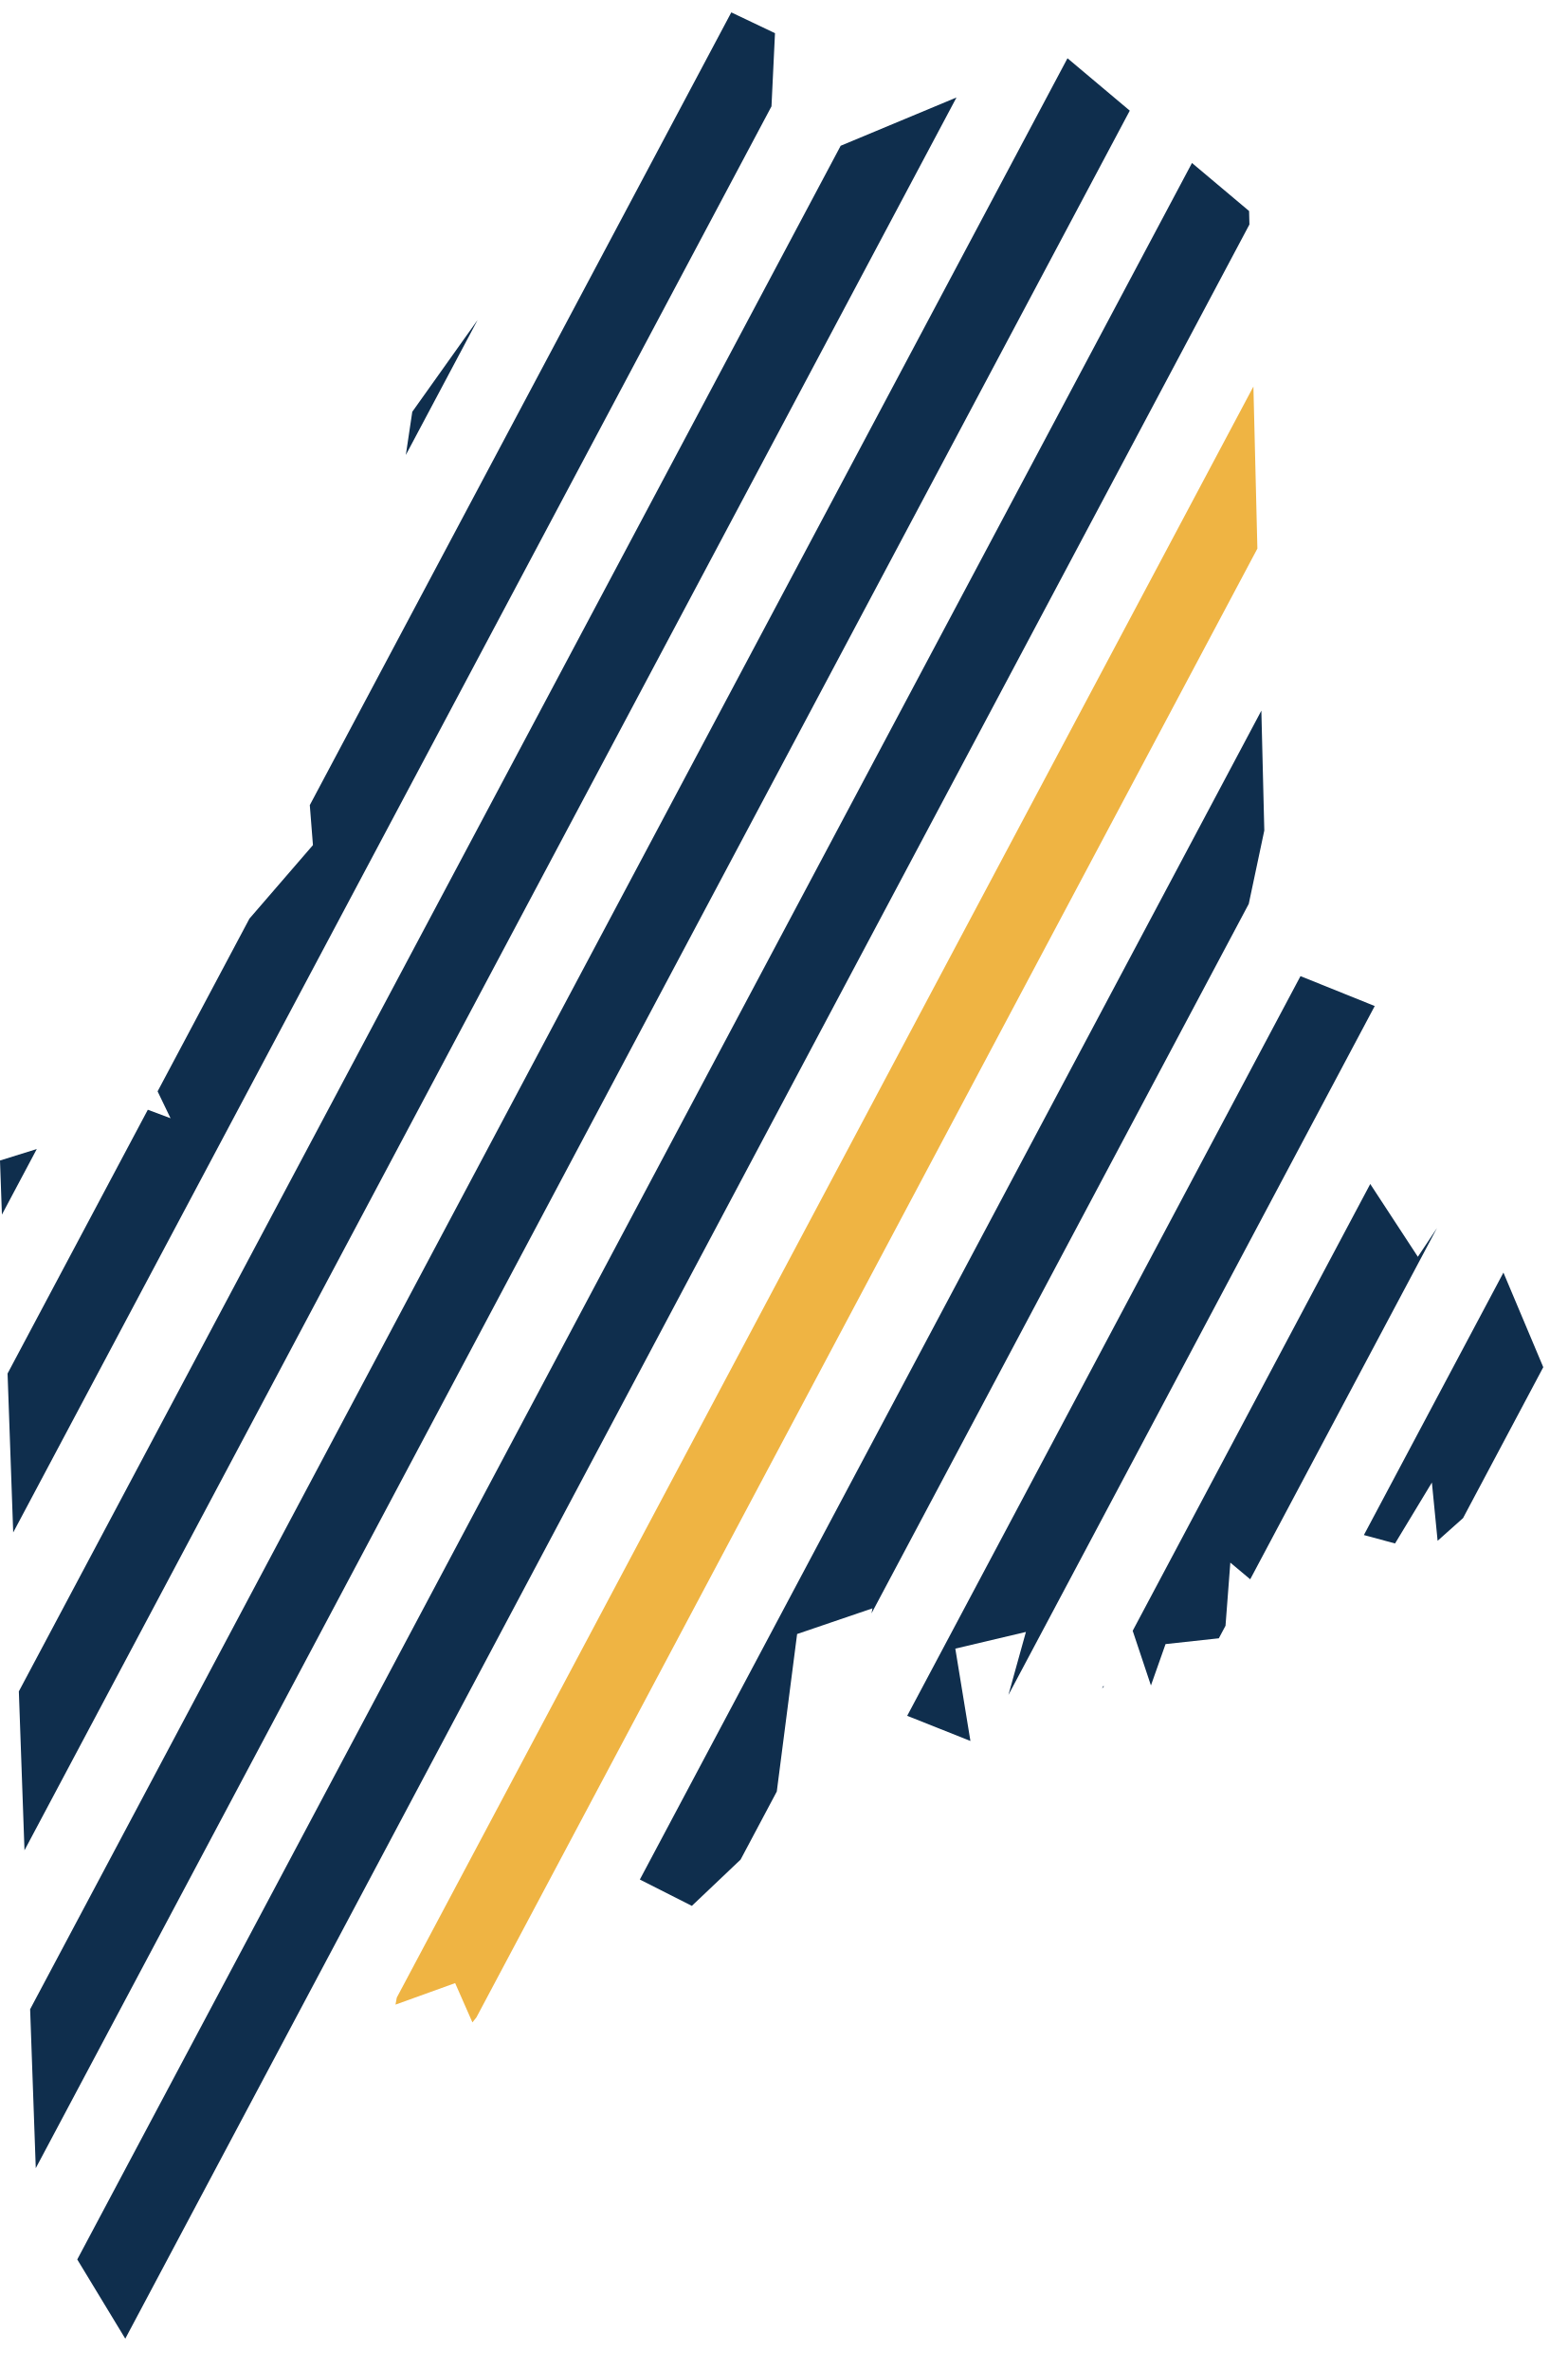
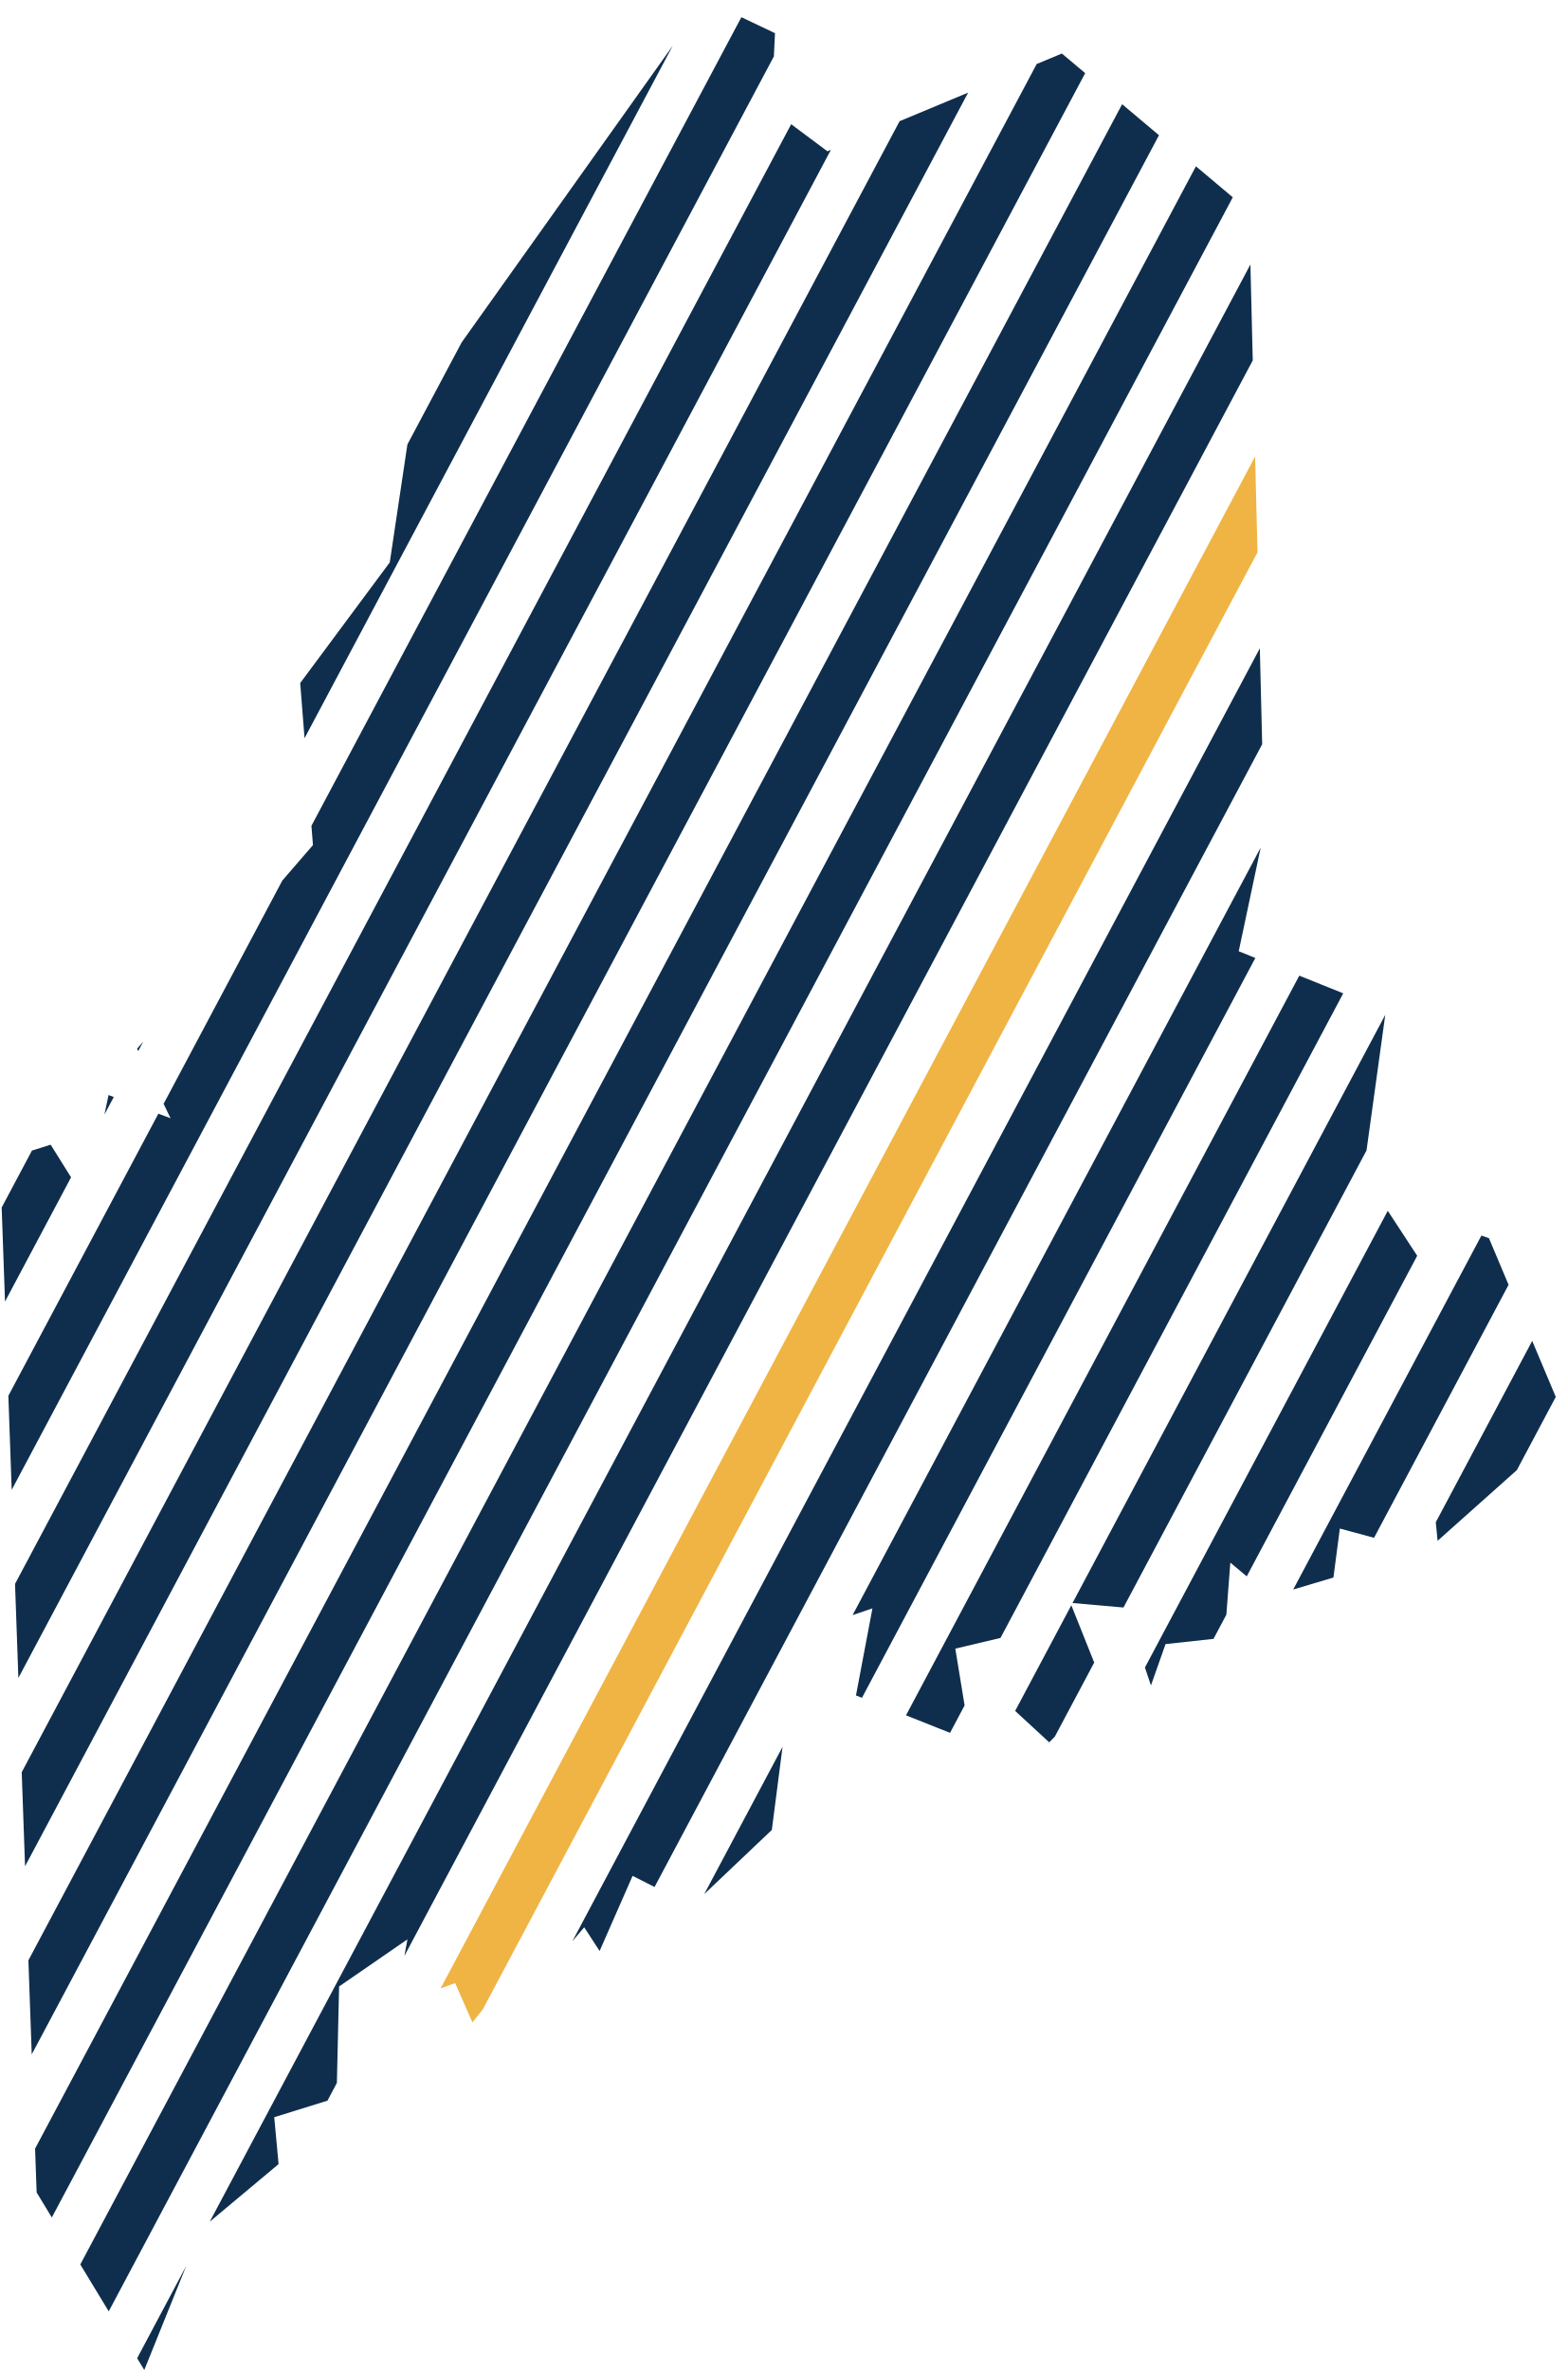
<svg xmlns="http://www.w3.org/2000/svg" viewBox="0 0 158.745 240" width="158.745" height="240" role="img" aria-label="Generation Maine">
  <defs>
    <clipPath id="v0">
      <path d="M78.48 3.36 L78.11 11.08 L83.79 15.32 L107.53 5.42 L126.49 21.37 L128.03 84.10 L125.44 96.33 L140.34 102.33 L138.06 118.83 L143.58 127.27 L145.96 123.69 L150.78 125.39 L158.74 144.29 L145.58 156.03 L145.00 150.13 L141.27 156.30 L135.68 154.79 L135.03 159.75 L128.66 161.65 L124.59 158.24 L124.01 165.84 L118.03 166.49 L116.55 170.68 L113.92 162.80 L108.39 162.31 L111.78 170.80 L106.25 176.44 L101.90 172.43 L103.89 165.26 L96.74 166.95 L98.27 176.30 L86.68 171.69 L88.35 162.87 L80.72 165.47 L78.16 185.31 L70.06 193.00 L64.06 189.96 L60.72 197.57 L59.16 195.17 L54.95 200.11 L52.94 198.37 L47.84 204.80 L46.09 200.82 L40.05 203.00 L41.26 196.39 L34.34 201.16 L34.08 212.44 L27.77 214.40 L28.21 219.15 L20.37 225.71 L14.61 240.00 L3.71 222.02 L0.00 117.52 L5.13 115.92 L8.73 121.67 L10.99 110.89 L17.27 113.24 L13.88 106.20 L31.69 85.58 L30.40 69.17 L39.47 56.95 L41.75 41.70 L71.42 0.00Z" />
    </clipPath>
  </defs>
  <g clip-path="url(#v0)">
    <g transform="rotate(28 79.37246 120.0)">
-       <rect x="-45.54" y="-144.00" width="8.06" height="528.00" fill="#0F2E4D" />
-       <rect x="-29.43" y="-144.00" width="8.06" height="528.00" fill="#0F2E4D" />
-       <rect x="-13.31" y="-144.00" width="8.06" height="528.00" fill="#0F2E4D" />
-       <rect x="2.81" y="-144.00" width="8.06" height="528.00" fill="#0F2E4D" />
-       <rect x="18.93" y="-144.00" width="8.06" height="528.00" fill="#0F2E4D" />
-       <rect x="35.05" y="-144.00" width="8.06" height="528.00" fill="#0F2E4D" />
-       <rect x="51.17" y="-144.00" width="8.06" height="528.00" fill="#0F2E4D" />
-       <rect x="67.28" y="-144.00" width="8.06" height="528.00" fill="#0F2E4D" />
-       <rect x="83.40" y="-144.00" width="8.06" height="528.00" fill="#EFB443" />
-       <rect x="99.52" y="-144.00" width="8.06" height="528.00" fill="#0F2E4D" />
-       <rect x="115.64" y="-144.00" width="8.06" height="528.00" fill="#0F2E4D" />
-       <rect x="131.76" y="-144.00" width="8.06" height="528.00" fill="#0F2E4D" />
-       <rect x="147.88" y="-144.00" width="8.06" height="528.00" fill="#0F2E4D" />
-       <rect x="163.99" y="-144.00" width="8.06" height="528.00" fill="#0F2E4D" />
-       <rect x="180.11" y="-144.00" width="8.06" height="528.00" fill="#0F2E4D" />
-       <rect x="196.23" y="-144.00" width="8.06" height="528.00" fill="#0F2E4D" />
+       <rect x="10.51" y="-168.00" width="4.77" height="576.00" fill="#0F2E4D" />
+       <rect x="20.06" y="-168.00" width="4.77" height="576.00" fill="#0F2E4D" />
+       <rect x="29.60" y="-168.00" width="4.77" height="576.00" fill="#0F2E4D" />
+       <rect x="39.15" y="-168.00" width="4.77" height="576.00" fill="#0F2E4D" />
+       <rect x="48.69" y="-168.00" width="4.77" height="576.00" fill="#0F2E4D" />
+       <rect x="58.24" y="-168.00" width="4.77" height="576.00" fill="#0F2E4D" />
+       <rect x="67.79" y="-168.00" width="4.77" height="576.00" fill="#0F2E4D" />
+       <rect x="77.33" y="-168.00" width="4.77" height="576.00" fill="#0F2E4D" />
+       <rect x="86.88" y="-168.00" width="4.77" height="576.00" fill="#EFB443" />
+       <rect x="96.42" y="-168.00" width="4.77" height="576.00" fill="#0F2E4D" />
+       <rect x="105.97" y="-168.00" width="4.77" height="576.00" fill="#0F2E4D" />
+       <rect x="115.51" y="-168.00" width="4.77" height="576.00" fill="#0F2E4D" />
+       <rect x="125.06" y="-168.00" width="4.77" height="576.00" fill="#0F2E4D" />
+       <rect x="134.60" y="-168.00" width="4.77" height="576.00" fill="#0F2E4D" />
+       <rect x="144.15" y="-168.00" width="4.77" height="576.00" fill="#0F2E4D" />
+       <rect x="153.70" y="-168.00" width="4.77" height="576.00" fill="#0F2E4D" />
    </g>
  </g>
</svg>
